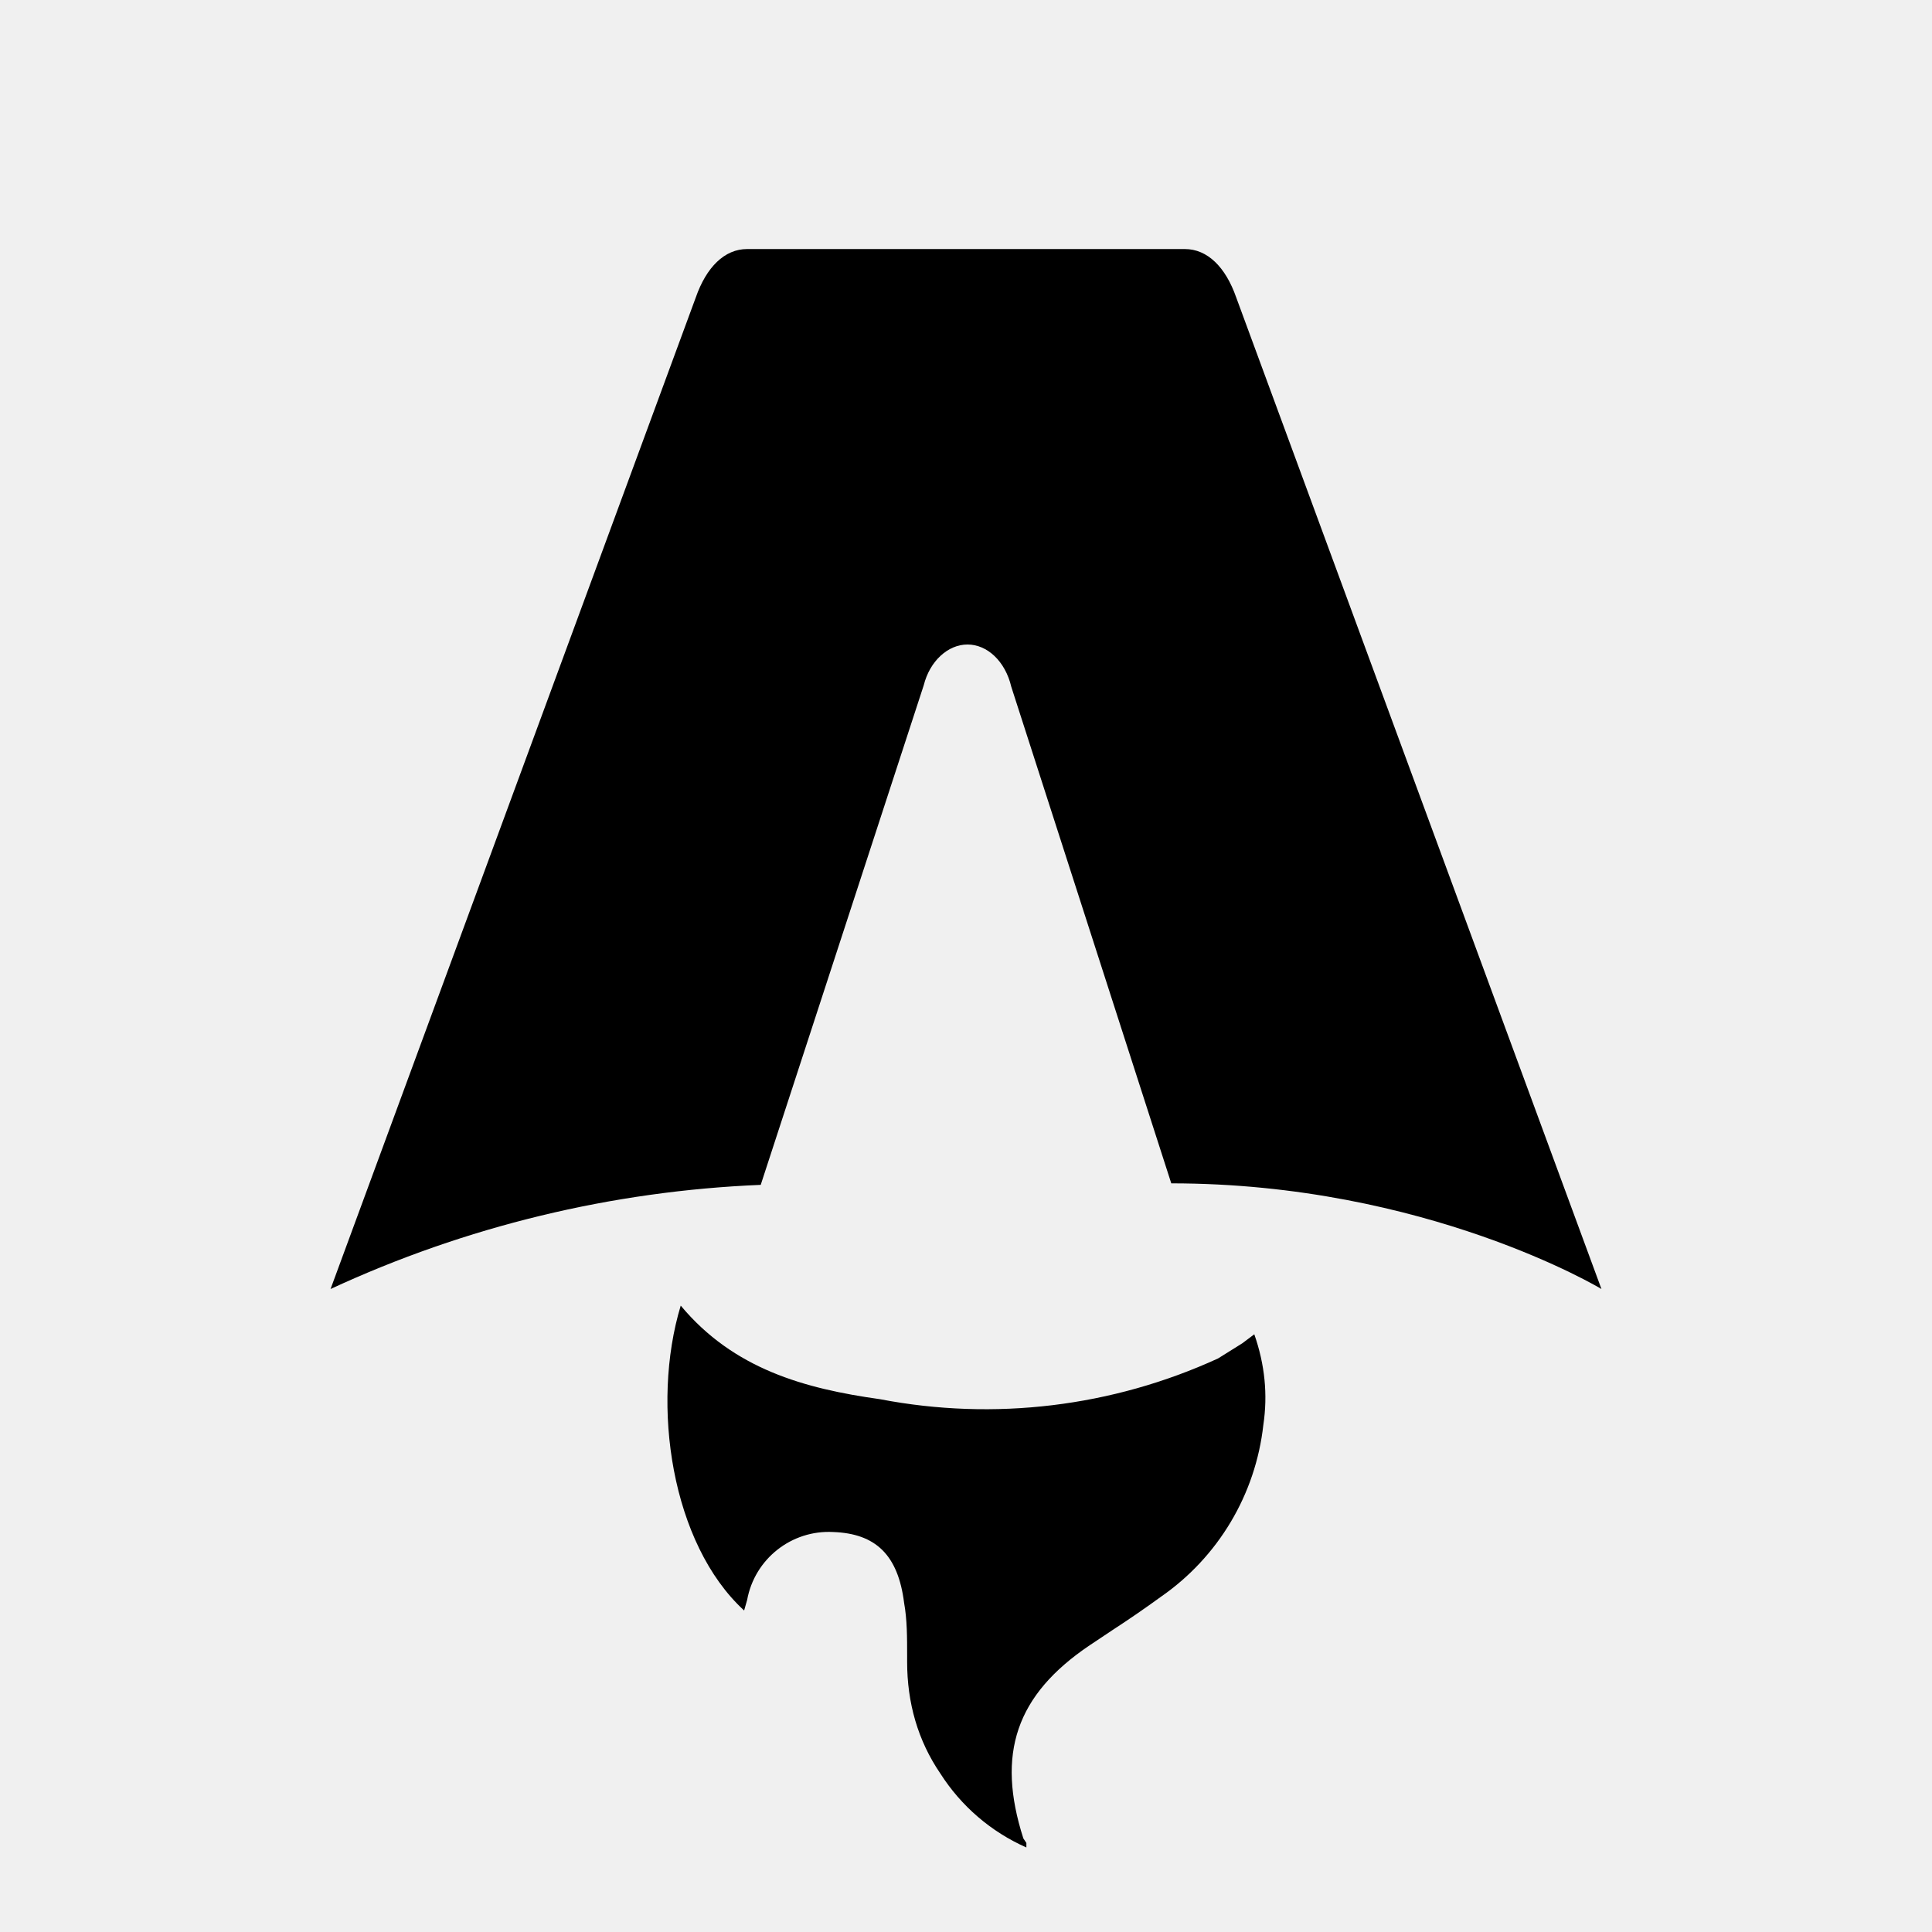
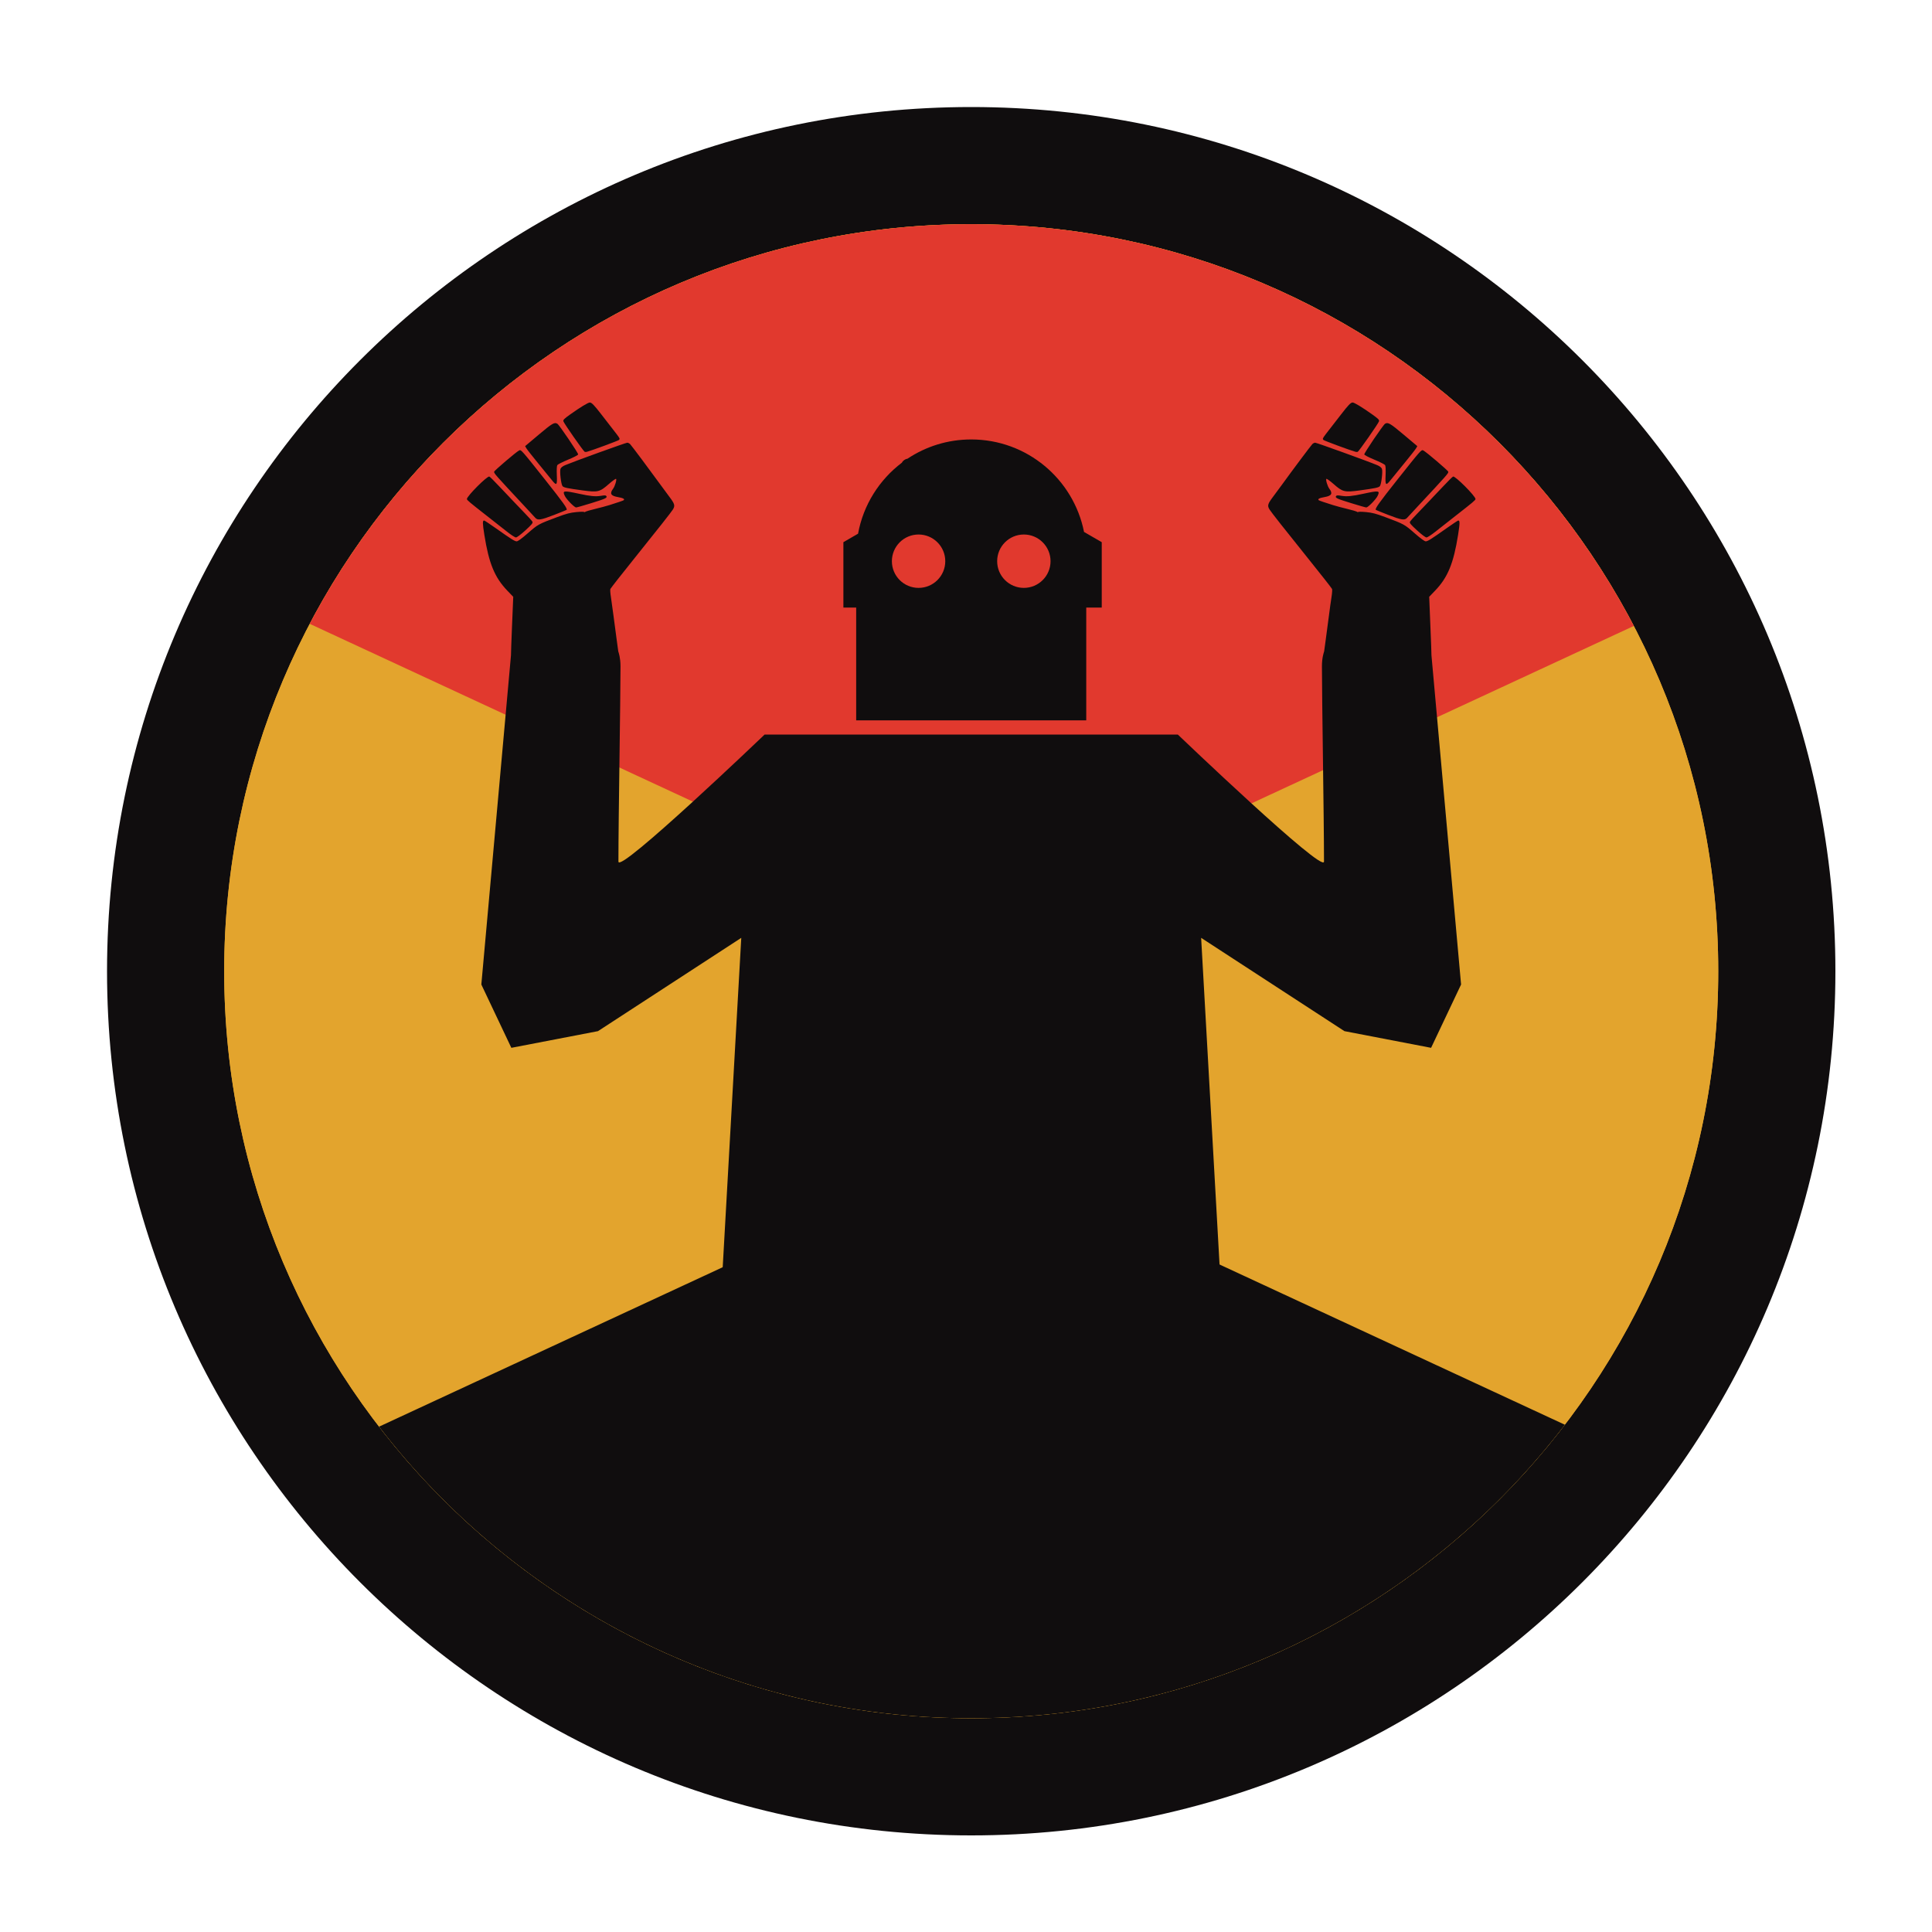
- <svg xmlns="http://www.w3.org/2000/svg" fill="none" viewBox="0 0 128 128">
-   <path d="M50.4 78.5a75.1 75.1 0 0 0-28.5 6.9l24.2-65.7c.7-2 1.9-3.2 3.4-3.2h29c1.5 0 2.7 1.2 3.4 3.2l24.2 65.7s-11.6-7-28.5-7L67 45.5c-.4-1.7-1.6-2.8-2.9-2.8-1.3 0-2.5 1.1-2.9 2.7L50.4 78.5Zm-1.1 28.2Zm-4.2-20.2c-2 6.6-.6 15.8 4.2 20.2a17.5 17.5 0 0 1 .2-.7 5.5 5.5 0 0 1 5.7-4.5c2.8.1 4.3 1.5 4.7 4.7.2 1.1.2 2.3.2 3.5v.4c0 2.7.7 5.2 2.2 7.4a13 13 0 0 0 5.7 4.9v-.3l-.2-.3c-1.8-5.6-.5-9.5 4.4-12.8l1.5-1a73 73 0 0 0 3.2-2.2 16 16 0 0 0 6.8-11.4c.3-2 .1-4-.6-6l-.8.6-1.6 1a37 37 0 0 1-22.4 2.7c-5-.7-9.7-2-13.2-6.2Z" />
-   <style>
-         path { fill: #000; }
-         @media (prefers-color-scheme: dark) {
-             path { fill: #FFF; }
-         }
-     </style>
+ <svg xmlns="http://www.w3.org/2000/svg" width="100" height="100" viewBox="0 0 100 100" fill="none">
+   <rect width="100" height="100" fill="white" />
+   <circle cx="50.27" cy="50.27" r="44.73" fill="#100D0E" />
+   <circle cx="50.27" cy="50.27" r="38.666" fill="#E3A42E" />
+   <circle cx="50.27" cy="50.27" r="38.666" fill="#E3A42D" />
+   <path d="M80.998 73.744L50.417 59.555L19.619 73.844C26.689 83.022 37.789 88.936 50.27 88.936C62.796 88.936 73.932 82.979 80.998 73.744Z" fill="#100D0E" />
+   <path d="M84.567 32.399L50.417 48.244L16.03 32.289C22.502 19.99 35.406 11.604 50.27 11.604C65.177 11.604 78.115 20.04 84.567 32.399Z" fill="#E1392E" />
+   <path fill-rule="evenodd" clip-rule="evenodd" d="M56.109 27.533L57.026 28.063L57.026 31.447H56.224V37.285H44.316V31.447H43.654L43.654 28.063L44.413 27.624C44.686 26.129 45.517 24.829 46.682 23.948C46.739 23.836 46.852 23.761 46.974 23.741C47.918 23.112 49.051 22.746 50.27 22.746C53.158 22.746 55.567 24.803 56.109 27.533ZM52.994 30.429C53.757 30.429 54.376 29.811 54.376 29.048C54.376 28.285 53.757 27.666 52.994 27.666C52.231 27.666 51.613 28.285 51.613 29.048C51.613 29.811 52.231 30.429 52.994 30.429ZM48.927 29.048C48.927 29.811 48.308 30.429 47.545 30.429C46.782 30.429 46.164 29.811 46.164 29.048C46.164 28.285 46.782 27.666 47.545 27.666C48.308 27.666 48.927 28.285 48.927 29.048Z" fill="#100D0E" />
+   <path fill-rule="evenodd" clip-rule="evenodd" d="M68.62 33.11C68.587 33.348 68.559 33.549 68.537 33.718C68.517 33.772 68.422 34.056 68.423 34.484C68.425 35.472 68.449 37.289 68.474 39.165V39.165V39.166L68.474 39.166C68.501 41.261 68.53 43.429 68.53 44.595C68.53 45.262 60.964 38.021 60.964 38.021H50.27V38.021H39.576C39.576 38.021 32.01 45.262 32.01 44.595C32.01 43.429 32.038 41.261 32.066 39.166L32.066 39.166L32.066 39.165L32.066 39.165C32.091 37.289 32.115 35.472 32.117 34.484C32.118 34.056 32.022 33.773 32.002 33.718C31.98 33.549 31.953 33.348 31.919 33.11C31.867 32.736 31.792 32.17 31.752 31.851C31.712 31.533 31.653 31.106 31.621 30.902C31.588 30.698 31.576 30.51 31.594 30.483C31.682 30.352 32.114 29.8 32.779 28.972C34.06 27.377 34.751 26.5 34.83 26.37C34.95 26.171 34.926 26.084 34.642 25.707C34.496 25.511 34.29 25.232 34.184 25.086C33.653 24.353 32.697 23.074 32.616 22.989C32.577 22.949 32.51 22.915 32.468 22.914C32.397 22.912 29.732 23.875 29.256 24.075C29.129 24.128 29.04 24.197 29.012 24.263C28.961 24.387 29.038 25.06 29.115 25.16C29.174 25.236 29.347 25.273 30.165 25.384C30.948 25.49 31.045 25.466 31.518 25.049C31.697 24.891 31.863 24.773 31.885 24.786C31.935 24.815 31.83 25.169 31.734 25.296C31.546 25.544 31.613 25.664 31.974 25.727C32.25 25.774 32.354 25.83 32.281 25.892C32.257 25.912 31.923 26.026 31.539 26.145C31.323 26.213 31.079 26.273 30.862 26.327L30.862 26.327C30.562 26.402 30.314 26.464 30.264 26.512C30.233 26.482 30.099 26.481 29.827 26.506C29.51 26.536 29.32 26.586 28.832 26.768C27.87 27.127 27.844 27.141 27.324 27.596C27.003 27.877 26.805 28.021 26.742 28.02C26.639 28.017 26.459 27.904 25.636 27.322C25.341 27.113 25.082 26.942 25.06 26.942C24.972 26.939 24.974 27.08 25.07 27.685C25.305 29.165 25.604 29.891 26.262 30.575L26.565 30.89L26.494 32.61C26.468 33.255 26.452 33.661 26.448 33.92L24.914 50.958L26.467 54.235L30.951 53.372L38.368 48.543L36.988 73.036H40.783V82.523L48.028 84.593L49.235 73.036L50.27 70.793L51.305 73.036L52.512 84.593L59.757 82.523V73.036H63.551L62.171 48.543L69.588 53.372L74.073 54.235L75.625 50.958L74.092 33.92C74.087 33.661 74.072 33.255 74.045 32.61L73.975 30.89L74.277 30.575C74.936 29.891 75.235 29.165 75.47 27.685C75.566 27.08 75.567 26.939 75.479 26.942C75.457 26.942 75.198 27.113 74.903 27.322C74.08 27.904 73.901 28.017 73.798 28.02C73.735 28.021 73.537 27.877 73.216 27.596C72.696 27.141 72.67 27.127 71.707 26.768C71.22 26.586 71.029 26.536 70.712 26.506C70.441 26.481 70.306 26.482 70.275 26.512C70.225 26.464 69.978 26.402 69.677 26.327L69.677 26.327C69.461 26.273 69.217 26.213 69.001 26.145C68.616 26.026 68.282 25.912 68.259 25.892C68.186 25.83 68.289 25.774 68.565 25.727C68.927 25.664 68.994 25.544 68.806 25.295C68.71 25.169 68.605 24.815 68.654 24.786C68.677 24.773 68.842 24.891 69.022 25.049C69.494 25.466 69.591 25.49 70.375 25.384C71.193 25.273 71.366 25.236 71.424 25.16C71.501 25.06 71.579 24.387 71.527 24.263C71.5 24.197 71.41 24.128 71.283 24.075C70.808 23.875 68.143 22.912 68.072 22.914C68.029 22.915 67.963 22.949 67.924 22.989C67.843 23.074 66.886 24.353 66.356 25.086C66.25 25.232 66.044 25.511 65.897 25.707C65.614 26.084 65.589 26.171 65.71 26.37C65.788 26.5 66.48 27.377 67.76 28.972C68.425 29.8 68.858 30.352 68.946 30.483C68.963 30.51 68.951 30.698 68.919 30.902C68.886 31.106 68.827 31.533 68.787 31.851C68.748 32.17 68.672 32.736 68.62 33.11ZM73.345 27.451C73.014 27.148 72.949 27.07 72.98 27.006C73 26.964 73.193 26.749 73.409 26.529C73.624 26.309 73.882 26.039 73.982 25.93C74.082 25.82 74.192 25.704 74.225 25.672C74.259 25.64 74.482 25.405 74.721 25.151C74.96 24.895 75.181 24.677 75.212 24.666C75.321 24.625 76.368 25.675 76.372 25.829C76.374 25.884 76.235 26.001 75.357 26.686C74.98 26.98 74.503 27.355 74.298 27.519C74.092 27.683 73.885 27.817 73.836 27.818C73.782 27.818 73.588 27.673 73.345 27.451ZM71.861 26.653C71.518 26.52 71.227 26.402 71.215 26.392C71.153 26.338 71.37 26.034 72.342 24.809C73.54 23.3 73.57 23.266 73.665 23.312C73.81 23.381 74.963 24.364 74.964 24.418C74.967 24.507 74.921 24.559 73.372 26.22C73.121 26.489 72.879 26.75 72.834 26.801C72.708 26.943 72.544 26.918 71.861 26.653ZM69.941 26.044C69.192 25.813 69.095 25.768 69.154 25.678C69.183 25.633 69.235 25.631 69.445 25.665C69.724 25.709 69.974 25.685 70.57 25.556C71.38 25.381 71.442 25.391 71.3 25.676C71.211 25.857 70.807 26.267 70.72 26.266C70.684 26.266 70.334 26.166 69.941 26.044ZM71.718 24.595C71.731 24.314 71.721 24.115 71.692 24.072C71.667 24.034 71.418 23.909 71.138 23.793C70.841 23.671 70.624 23.557 70.615 23.52C70.6 23.458 71.59 21.997 71.688 21.935C71.838 21.84 71.953 21.908 72.651 22.495L73.36 23.092L73.293 23.207C73.256 23.27 72.986 23.613 72.693 23.97C72.4 24.327 72.084 24.715 71.991 24.832C71.729 25.163 71.695 25.133 71.718 24.595ZM70.16 23.385C69.888 23.311 68.524 22.806 68.497 22.77L68.497 22.769C68.486 22.755 68.478 22.743 68.474 22.73C68.459 22.681 68.514 22.61 68.785 22.26L68.79 22.255C68.97 22.022 69.253 21.658 69.417 21.446C69.788 20.965 69.913 20.836 70.009 20.833C70.097 20.831 70.505 21.079 71.03 21.453C71.341 21.675 71.399 21.734 71.378 21.806C71.345 21.92 70.336 23.364 70.274 23.387C70.248 23.396 70.197 23.395 70.16 23.385ZM27.195 27.451C27.526 27.148 27.591 27.07 27.56 27.006C27.54 26.964 27.347 26.749 27.131 26.529C26.916 26.309 26.657 26.039 26.557 25.93C26.457 25.82 26.348 25.704 26.314 25.672C26.281 25.64 26.057 25.405 25.818 25.151C25.579 24.895 25.358 24.677 25.328 24.666C25.219 24.625 24.171 25.675 24.167 25.829C24.166 25.884 24.305 26.001 25.182 26.686C25.56 26.98 26.036 27.355 26.242 27.519C26.447 27.683 26.655 27.817 26.704 27.818C26.757 27.818 26.951 27.673 27.195 27.451ZM28.679 26.653C29.022 26.52 29.313 26.402 29.325 26.392C29.387 26.339 29.17 26.034 28.198 24.809C27 23.3 26.97 23.266 26.874 23.312C26.73 23.381 25.577 24.364 25.575 24.418C25.573 24.507 25.619 24.559 27.168 26.22C27.419 26.489 27.661 26.75 27.706 26.801C27.831 26.943 27.995 26.918 28.679 26.653ZM30.598 26.045C31.348 25.813 31.444 25.768 31.386 25.678C31.357 25.633 31.304 25.631 31.094 25.665C30.815 25.709 30.565 25.685 29.969 25.556C29.159 25.381 29.098 25.391 29.239 25.676C29.329 25.857 29.732 26.267 29.82 26.266C29.855 26.266 30.206 26.166 30.598 26.045ZM28.821 24.595C28.809 24.314 28.819 24.115 28.847 24.072C28.872 24.034 29.122 23.909 29.401 23.793C29.699 23.671 29.916 23.557 29.925 23.52C29.939 23.458 28.95 21.997 28.851 21.935C28.702 21.84 28.586 21.908 27.889 22.495L27.18 23.092L27.247 23.207C27.284 23.27 27.554 23.613 27.847 23.97C28.14 24.327 28.456 24.715 28.549 24.832C28.811 25.163 28.845 25.133 28.821 24.595ZM30.379 23.385C30.651 23.311 32.015 22.806 32.042 22.77L32.043 22.769C32.054 22.755 32.062 22.743 32.066 22.73C32.081 22.681 32.026 22.61 31.754 22.26L31.75 22.255C31.569 22.022 31.287 21.658 31.123 21.446C30.751 20.965 30.626 20.836 30.53 20.834C30.442 20.831 30.035 21.079 29.51 21.453C29.199 21.675 29.14 21.734 29.161 21.806C29.194 21.92 30.204 23.364 30.265 23.387C30.291 23.396 30.343 23.395 30.379 23.385Z" fill="#100D0E" />
</svg>
